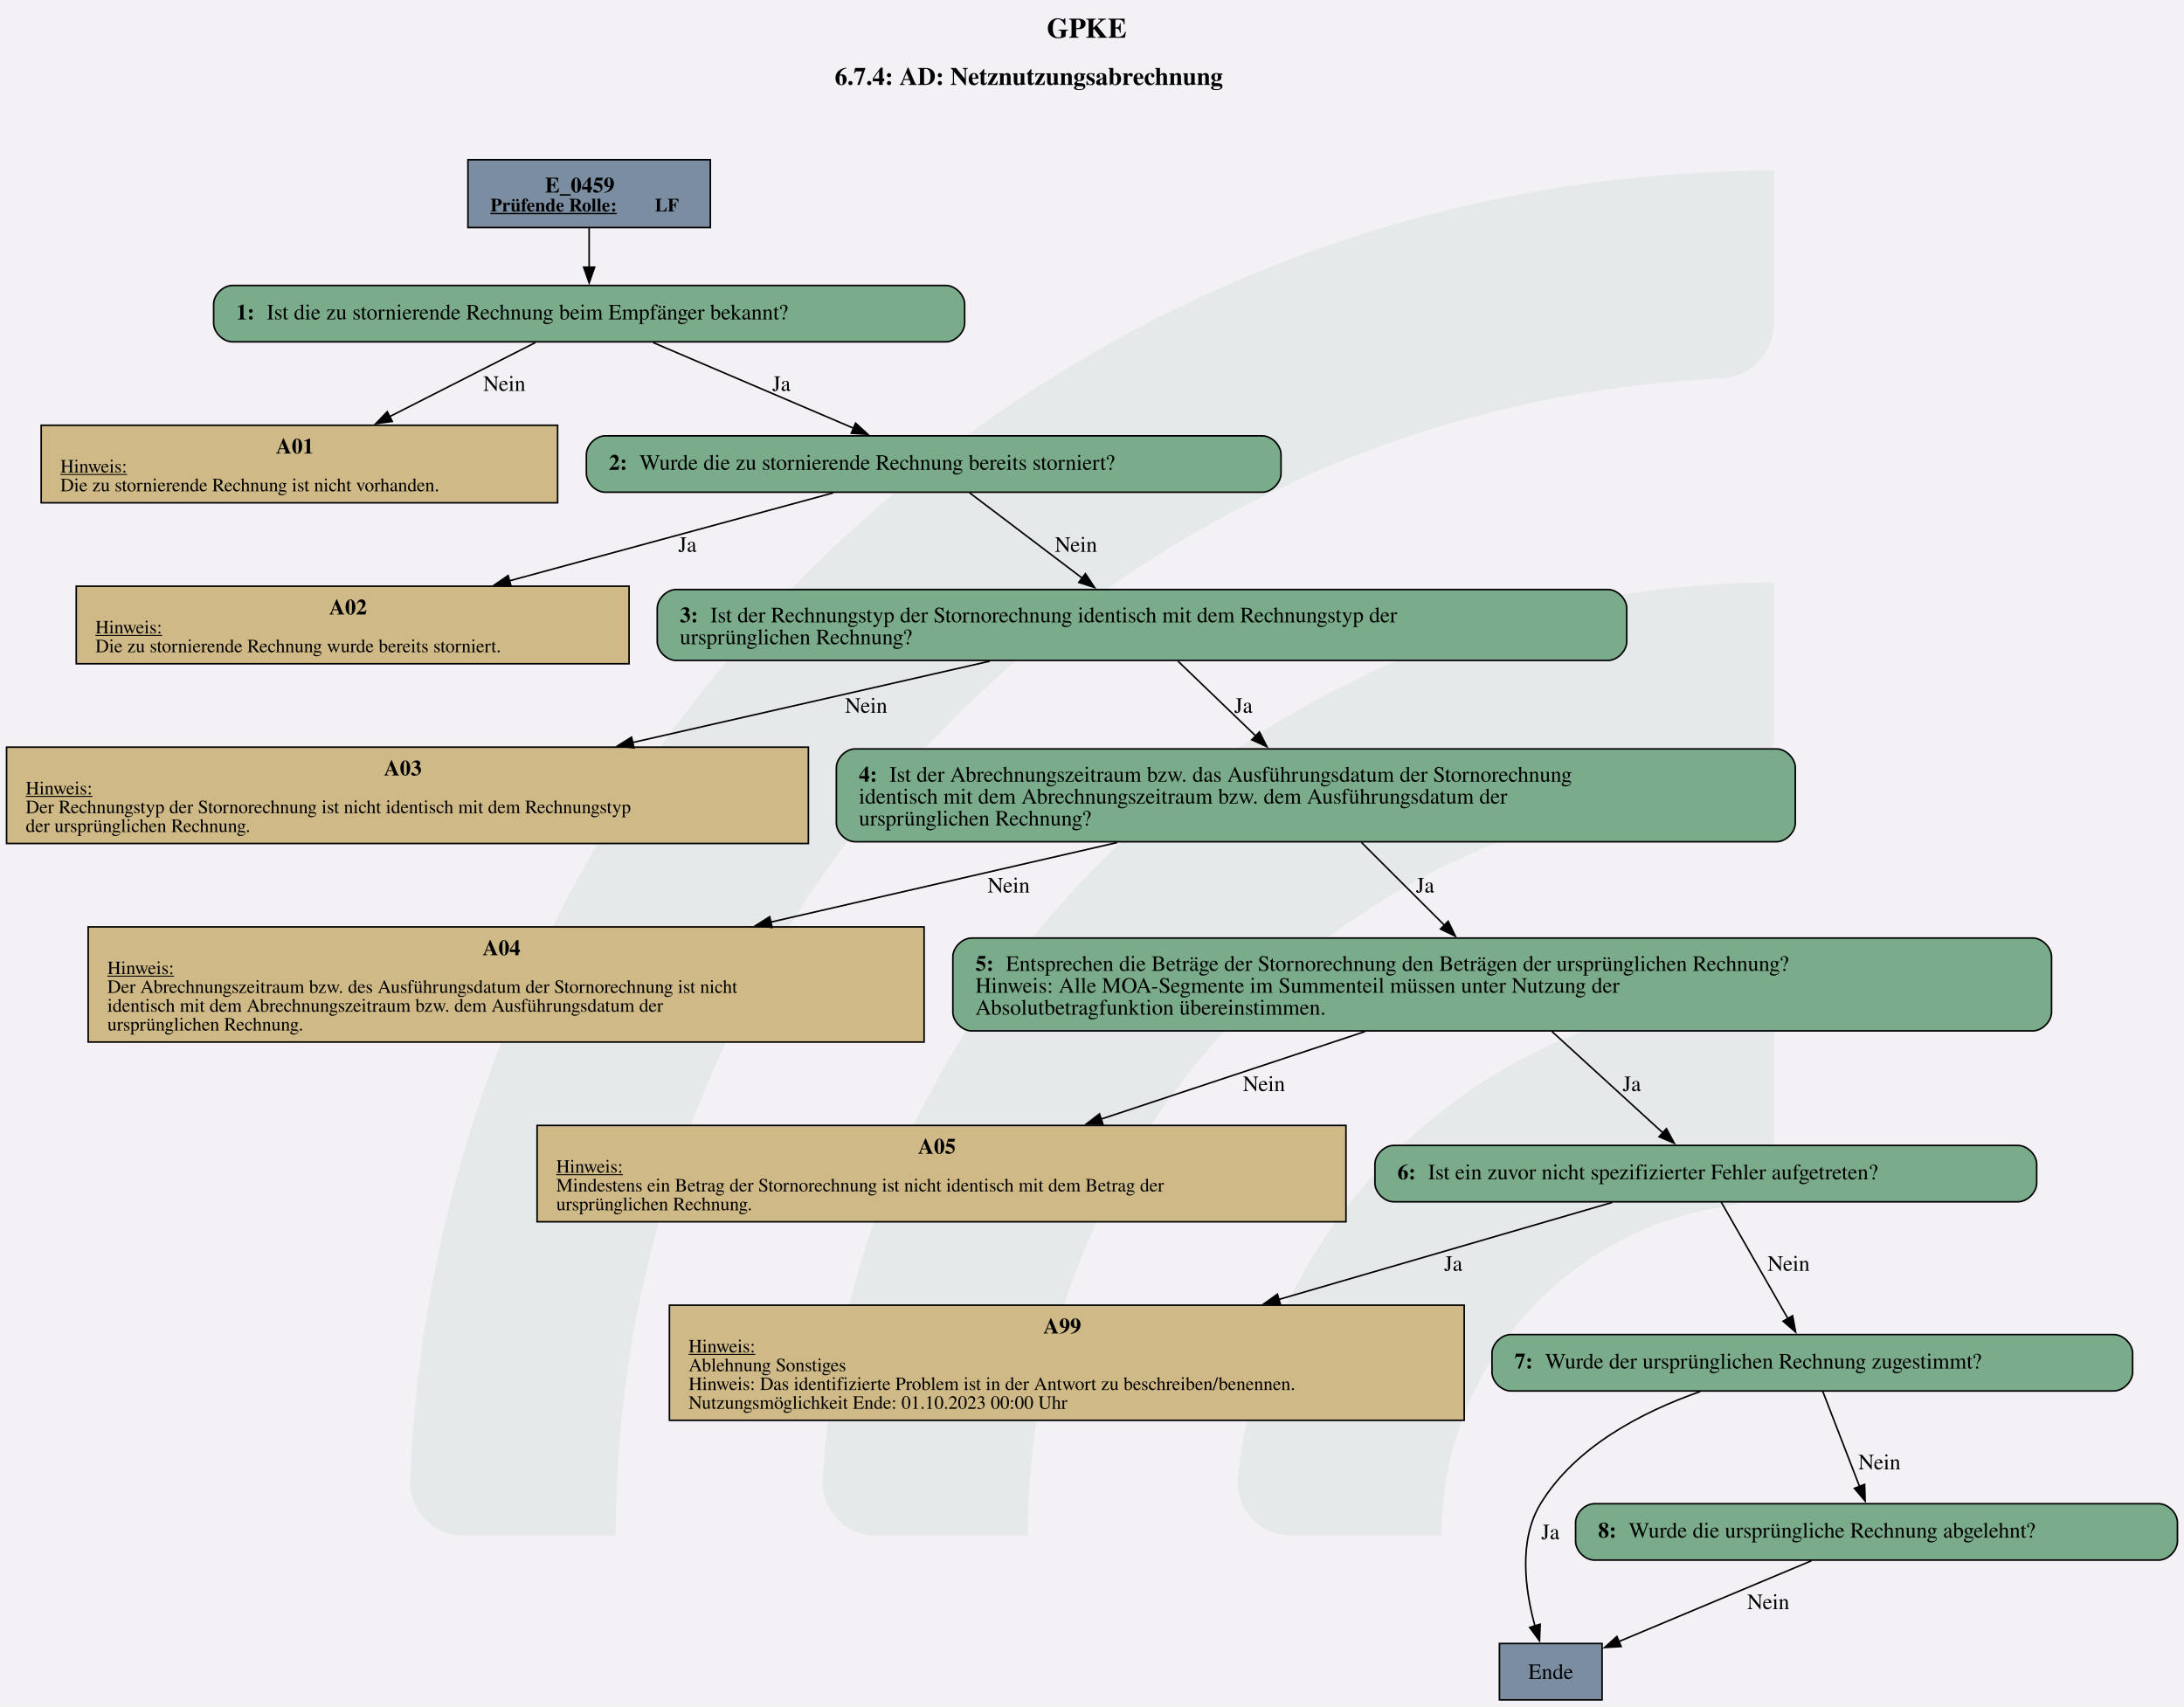
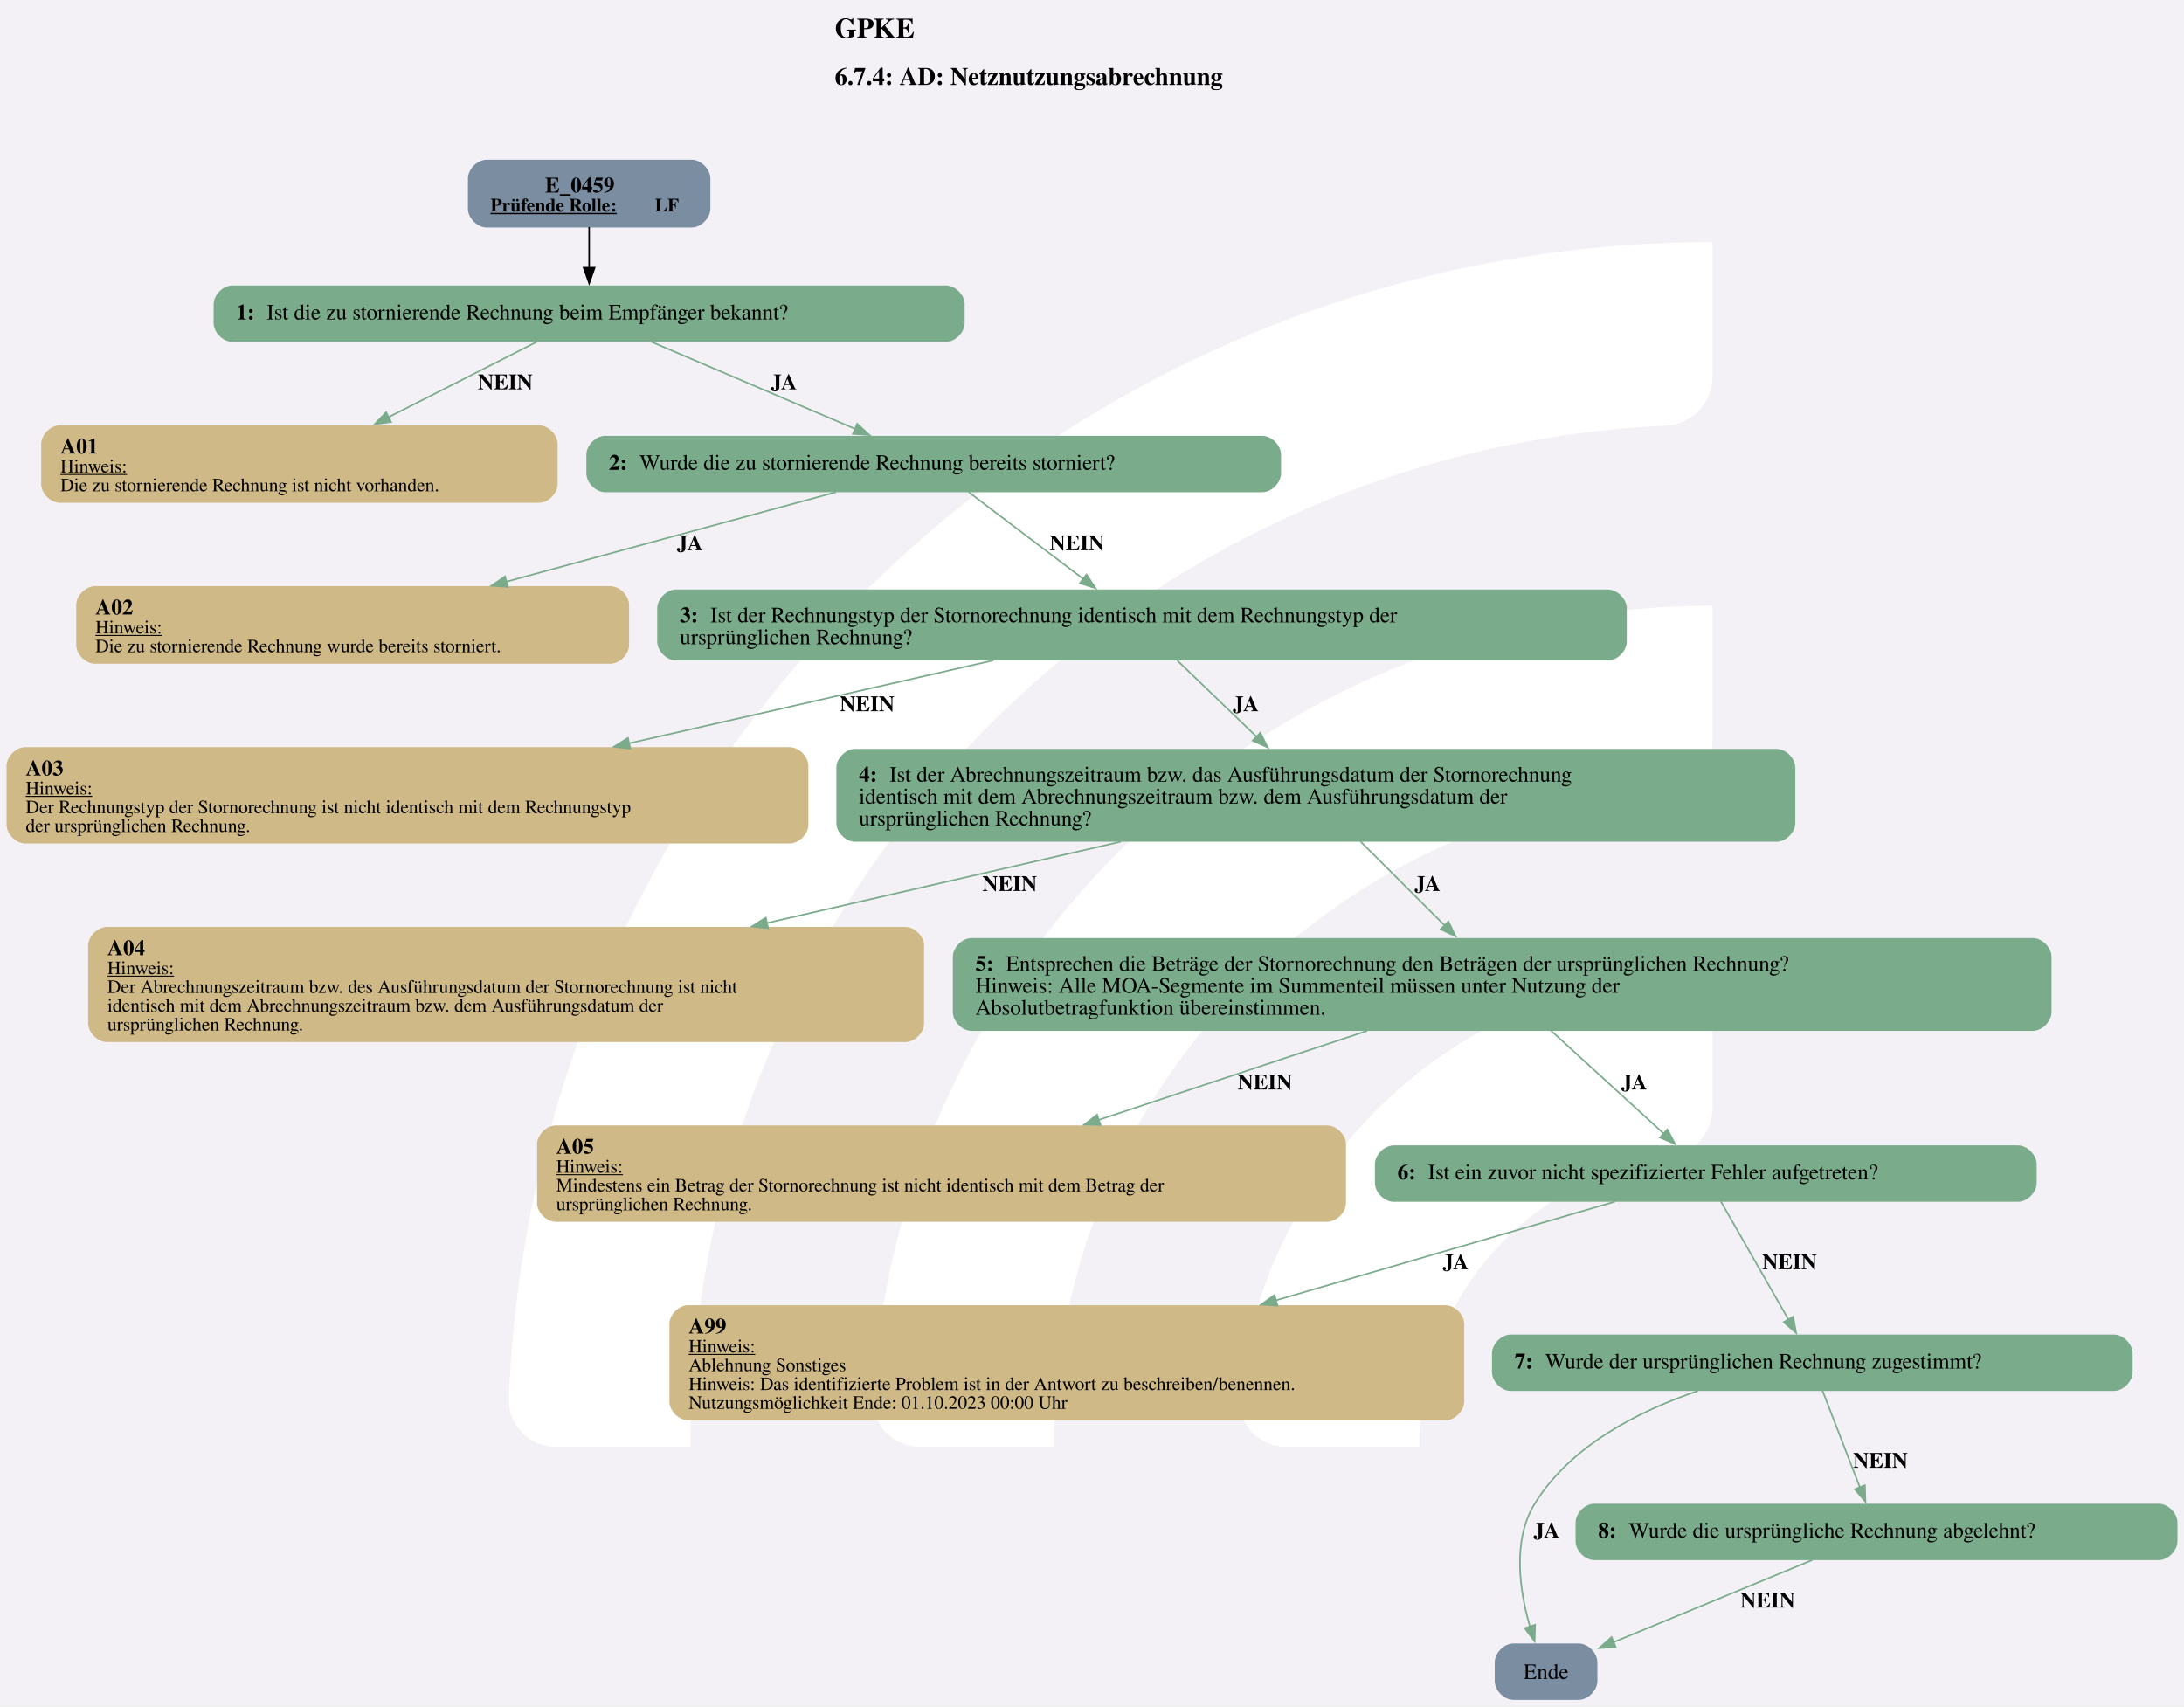
<svg xmlns="http://www.w3.org/2000/svg" version="1.1" width="1858.667px" viewBox="0 0 1858.667 1452.0" height="1452.0px">
  <g>
    <svg version="1.1" width="1858.667px" viewBox="0 0 1858.667 1452.0" height="1452.0px">
      <polygon fill="#f3f1f6" points="0,0 1858.667,0 1858.667,1452.0 0,1452.0" />
      <g>
-         <g transform="translate(348.9642, 145.2) scale(1 1) translate(0, 0) scale(6.566838 6.566838) ">
-           <defs id="defs2">
-             <clipPath clipPathUnits="userSpaceOnUse" id="clipPath23">
-               <path d="M 0,568.156 H 579.236 V 0 H 0 Z" id="path21" />
-             </clipPath>
+         <g transform="translate(337.2068, 145.2) scale(1 1) translate(0, 0) scale(2.044495 2.044495) ">
+           <defs>
+             <style>.cls-1{fill:#fff;}</style>
          </defs>
-           <g id="layer1" transform="translate(-16.54194,-55.30527)">
-             <g id="g19" clip-path="url(#clipPath23)" transform="matrix(0.3527778,0,0,-0.3527778,0.01017023,243.7368)" style="opacity:0.2">
-               <g id="g25" transform="translate(122.444,32.7195)">
-                 <path d="m 0,0 h -56.104 c -11,0 -19.898,9.123 -19.463,20.115 10.594,267.191 231.277,481.302 501.029,481.302 v -56.02 c 0,-10.98 -8.688,-19.892 -19.658,-20.393 C 180.29,414.697 0,228.005 0,0" style="fill:#6ead83;fill-opacity:0.5;fill-rule:nonzero;stroke:none" id="path27" />
-               </g>
-               <g id="g29" transform="translate(273.7828,32.7195)">
-                 <path d="m 0,0 h -55.926 c -11.228,0 -20.091,9.482 -19.435,20.69 10.744,183.439 163.389,329.388 349.485,329.388 v -56.263 c 0,-10.709 -8.273,-19.617 -18.957,-20.35 C 112.819,263.696 0,144.774 0,0" style="fill:#6ead83;fill-opacity:0.5;fill-rule:nonzero;stroke:none" id="path31" />
-               </g>
-               <g id="g33" transform="translate(425.7667,32.7195)">
-                 <path d="m 0,0 h -55.445 c -11.653,0 -20.604,10.17 -19.334,21.753 10.866,99.032 95.031,176.341 196.919,176.341 v -57.011 c 0,-10.046 -7.283,-18.755 -17.229,-20.165 C 45.688,112.522 0,61.497 0,0" style="fill:#6ead83;fill-opacity:0.5;fill-rule:nonzero;stroke:none" id="path35" />
-               </g>
-             </g>
-           </g>
+           <path class="cls-1" d="M122.44,531.2h-56.1c-11,0-19.9-9.12-19.46-20.11C57.47,243.89,278.15,29.78,547.91,29.78v56.02c0,10.98-8.69,19.89-19.66,20.39-225.51,10.31-405.8,197-405.8,425Z" />
+           <path class="cls-1" d="M273.78,531.2h-55.93c-11.23,0-20.09-9.48-19.43-20.69,10.74-183.44,163.39-329.39,349.48-329.39v56.26c0,10.71-8.27,19.62-18.96,20.35-142.35,9.77-255.17,128.69-255.17,273.46Z" />
+           <path class="cls-1" d="M425.77,531.2h-55.45c-11.65,0-20.6-10.17-19.33-21.75,10.87-99.03,95.03-176.34,196.92-176.34v57.01c0,10.05-7.28,18.75-17.23,20.16-59.22,8.4-104.91,59.42-104.91,120.92Z" />
        </g>
        <svg width="1394pt" height="1089pt" viewBox="0.00 0.00 1394.14 1089.40">
          <g id="graph0" class="graph" transform="scale(1 1) rotate(0) translate(4 1085.4)">
-             <text text-anchor="start" x="664.2" y="-1061.3" font-family="Times,serif" font-weight="bold" font-size="18.00">GPKE</text>
+             <text text-anchor="start" x="528.82" y="-1061.3" font-family="Times,serif" font-weight="bold" font-size="18.00">GPKE</text>
            <text text-anchor="start" x="528.82" y="-1031.2" font-family="Times,serif" font-weight="bold" font-size="16.00">6.7.4: AD: Netznutzungsabrechnung</text>
            <g id="node1" class="node">
-               <polygon fill="#7a8da1" stroke="black" points="449.39,-983.4 294.59,-983.4 294.59,-940.12 449.39,-940.12 449.39,-983.4" />
+               <path fill="#7a8da1" stroke="black" stroke-width="0" d="M437.39,-983.4C437.39,-983.4 306.59,-983.4 306.59,-983.4 300.59,-983.4 294.59,-977.4 294.59,-971.4 294.59,-971.4 294.59,-952.12 294.59,-952.12 294.59,-946.12 300.59,-940.12 306.59,-940.12 306.59,-940.12 437.39,-940.12 437.39,-940.12 443.39,-940.12 449.39,-946.12 449.39,-952.12 449.39,-952.12 449.39,-971.4 449.39,-971.4 449.39,-977.4 443.39,-983.4 437.39,-983.4" />
              <text text-anchor="start" x="343.87" y="-962.46" font-family="Times,serif" font-weight="bold" font-size="14.00">E_0459</text>
              <text text-anchor="start" x="308.99" y="-950.36" font-family="Times,serif" font-weight="bold" text-decoration="underline" font-size="12.00">Prüfende Rolle:</text>
              <text text-anchor="start" x="413.99" y="-950.36" font-family="Times,serif" font-weight="bold" font-size="12.00"> LF</text>
            </g>
            <g id="node2" class="node">
-               <path fill="#7aab8a" stroke="black" d="M599.76,-903.12C599.76,-903.12 144.22,-903.12 144.22,-903.12 138.22,-903.12 132.22,-897.12 132.22,-891.12 132.22,-891.12 132.22,-879.12 132.22,-879.12 132.22,-873.12 138.22,-867.12 144.22,-867.12 144.22,-867.12 599.76,-867.12 599.76,-867.12 605.76,-867.12 611.76,-873.12 611.76,-879.12 611.76,-879.12 611.76,-891.12 611.76,-891.12 611.76,-897.12 605.76,-903.12 599.76,-903.12" />
+               <path fill="#7aab8a" stroke="black" stroke-width="0" d="M599.76,-903.12C599.76,-903.12 144.22,-903.12 144.22,-903.12 138.22,-903.12 132.22,-897.12 132.22,-891.12 132.22,-891.12 132.22,-879.12 132.22,-879.12 132.22,-873.12 138.22,-867.12 144.22,-867.12 144.22,-867.12 599.76,-867.12 599.76,-867.12 605.76,-867.12 611.76,-873.12 611.76,-879.12 611.76,-879.12 611.76,-891.12 611.76,-891.12 611.76,-897.12 605.76,-903.12 599.76,-903.12" />
              <text text-anchor="start" x="146.62" y="-881.44" font-family="Times,serif" font-weight="bold" font-size="14.00">1: </text>
              <text text-anchor="start" x="166.12" y="-881.44" font-family="Times,serif" font-size="14.00">Ist die zu stornierende Rechnung beim Empfänger bekannt?</text>
            </g>
            <g id="edge1" class="edge">
-               <path fill="none" stroke="black" d="M371.99,-939.97C371.99,-932.11 371.99,-923.03 371.99,-914.59" />
-               <polygon fill="black" stroke="black" points="375.49,-914.79 371.99,-904.79 368.49,-914.79 375.49,-914.79" />
+               <path fill="none" stroke="black" d="M371.99,-940.36C371.99,-932.29 371.99,-922.88 371.99,-914.19" />
+               <polygon fill="black" stroke="black" points="375.49,-914.48 371.99,-904.48 368.49,-914.48 375.49,-914.48" />
            </g>
            <g id="node3" class="node">
-               <polygon fill="#cfb986" stroke="black" points="351.86,-813.87 22.12,-813.87 22.12,-764.35 351.86,-764.35 351.86,-813.87" />
-               <text text-anchor="start" x="171.99" y="-795.81" font-family="Times,serif" font-weight="bold" font-size="14.00">A01</text>
+               <path fill="#cfb986" stroke="black" stroke-width="0" d="M339.86,-813.87C339.86,-813.87 34.12,-813.87 34.12,-813.87 28.12,-813.87 22.12,-807.87 22.12,-801.87 22.12,-801.87 22.12,-776.35 22.12,-776.35 22.12,-770.35 28.12,-764.35 34.12,-764.35 34.12,-764.35 339.86,-764.35 339.86,-764.35 345.86,-764.35 351.86,-770.35 351.86,-776.35 351.86,-776.35 351.86,-801.87 351.86,-801.87 351.86,-807.87 345.86,-813.87 339.86,-813.87" />
+               <text text-anchor="start" x="34.37" y="-795.81" font-family="Times,serif" font-weight="bold" font-size="14.00">A01</text>
              <text text-anchor="start" x="34.37" y="-783.71" font-family="Times,serif" text-decoration="underline" font-size="12.00">Hinweis:</text>
              <text text-anchor="start" x="34.37" y="-771.71" font-family="Times,serif" font-size="12.00">Die zu stornierende Rechnung ist nicht vorhanden.</text>
            </g>
            <g id="edge2" class="edge">
-               <path fill="none" stroke="black" d="M337.63,-866.66C311.53,-853.4 275.04,-834.86 244.52,-819.34" />
-               <polygon fill="black" stroke="black" points="246.27,-816.31 235.77,-814.9 243.1,-822.55 246.27,-816.31" />
-               <text text-anchor="middle" x="317.87" y="-835.82" font-family="Times,serif" font-size="14.00">Nein</text>
+               <path fill="none" stroke="#7aab8a" d="M338.92,-867.31C312.47,-853.87 274.78,-834.72 243.56,-818.86" />
+               <polygon fill="#7aab8a" stroke="#7aab8a" points="245.53,-815.93 235.03,-814.52 242.36,-822.17 245.53,-815.93" />
+               <text text-anchor="start" x="300.99" y="-836.82" font-family="Times,serif" font-weight="bold" font-size="14.00">NEIN</text>
            </g>
            <g id="node4" class="node">
-               <path fill="#7aab8a" stroke="black" d="M801.76,-807.11C801.76,-807.11 382.22,-807.11 382.22,-807.11 376.22,-807.11 370.22,-801.11 370.22,-795.11 370.22,-795.11 370.22,-783.11 370.22,-783.11 370.22,-777.11 376.22,-771.11 382.22,-771.11 382.22,-771.11 801.76,-771.11 801.76,-771.11 807.76,-771.11 813.76,-777.11 813.76,-783.11 813.76,-783.11 813.76,-795.11 813.76,-795.11 813.76,-801.11 807.76,-807.11 801.76,-807.11" />
+               <path fill="#7aab8a" stroke="black" stroke-width="0" d="M801.76,-807.11C801.76,-807.11 382.22,-807.11 382.22,-807.11 376.22,-807.11 370.22,-801.11 370.22,-795.11 370.22,-795.11 370.22,-783.11 370.22,-783.11 370.22,-777.11 376.22,-771.11 382.22,-771.11 382.22,-771.11 801.76,-771.11 801.76,-771.11 807.76,-771.11 813.76,-777.11 813.76,-783.11 813.76,-783.11 813.76,-795.11 813.76,-795.11 813.76,-801.11 807.76,-807.11 801.76,-807.11" />
              <text text-anchor="start" x="384.62" y="-785.43" font-family="Times,serif" font-weight="bold" font-size="14.00">2: </text>
              <text text-anchor="start" x="404.12" y="-785.43" font-family="Times,serif" font-size="14.00">Wurde die zu stornierende Rechnung bereits storniert?</text>
            </g>
            <g id="edge3" class="edge">
-               <path fill="none" stroke="black" d="M412.85,-866.66C449.13,-851.16 502.27,-828.45 541.25,-811.79" />
-               <polygon fill="black" stroke="black" points="542.13,-815.22 549.95,-808.07 539.38,-808.78 542.13,-815.22" />
-               <text text-anchor="middle" x="494.74" y="-835.82" font-family="Times,serif" font-size="14.00">Ja</text>
+               <path fill="none" stroke="#7aab8a" d="M411.58,-867.2C448.06,-851.61 502.39,-828.4 541.89,-811.52" />
+               <polygon fill="#7aab8a" stroke="#7aab8a" points="543.14,-814.79 550.96,-807.64 540.39,-808.35 543.14,-814.79" />
+               <text text-anchor="start" x="487.99" y="-836.82" font-family="Times,serif" font-weight="bold" font-size="14.00">JA</text>
            </g>
            <g id="node5" class="node">
-               <polygon fill="#cfb986" stroke="black" points="397.48,-711.1 44.5,-711.1 44.5,-661.58 397.48,-661.58 397.48,-711.1" />
-               <text text-anchor="start" x="205.99" y="-693.04" font-family="Times,serif" font-weight="bold" font-size="14.00">A02</text>
+               <path fill="#cfb986" stroke="black" stroke-width="0" d="M385.48,-711.1C385.48,-711.1 56.5,-711.1 56.5,-711.1 50.5,-711.1 44.5,-705.1 44.5,-699.1 44.5,-699.1 44.5,-673.58 44.5,-673.58 44.5,-667.58 50.5,-661.58 56.5,-661.58 56.5,-661.58 385.48,-661.58 385.48,-661.58 391.48,-661.58 397.48,-667.58 397.48,-673.58 397.48,-673.58 397.48,-699.1 397.48,-699.1 397.48,-705.1 391.48,-711.1 385.48,-711.1" />
+               <text text-anchor="start" x="56.74" y="-693.04" font-family="Times,serif" font-weight="bold" font-size="14.00">A02</text>
              <text text-anchor="start" x="56.74" y="-680.94" font-family="Times,serif" text-decoration="underline" font-size="12.00">Hinweis:</text>
              <text text-anchor="start" x="56.74" y="-668.94" font-family="Times,serif" font-size="12.00">Die zu stornierende Rechnung wurde bereits storniert.</text>
            </g>
            <g id="edge4" class="edge">
-               <path fill="none" stroke="black" d="M527.79,-770.67C470.82,-755.2 386.66,-732.34 320.89,-714.48" />
-               <polygon fill="black" stroke="black" points="322.12,-711.18 311.55,-711.94 320.28,-717.94 322.12,-711.18" />
-               <text text-anchor="middle" x="434.74" y="-733.05" font-family="Times,serif" font-size="14.00">Ja</text>
+               <path fill="none" stroke="#7aab8a" d="M529.47,-771.13C471.96,-755.51 385.75,-732.09 319.07,-713.98" />
+               <polygon fill="#7aab8a" stroke="#7aab8a" points="320.15,-710.65 309.58,-711.4 318.31,-717.4 320.15,-710.65" />
+               <text text-anchor="start" x="427.99" y="-734.05" font-family="Times,serif" font-weight="bold" font-size="14.00">JA</text>
            </g>
            <g id="node6" class="node">
-               <path fill="#7aab8a" stroke="black" d="M1022.51,-708.98C1022.51,-708.98 427.47,-708.98 427.47,-708.98 421.47,-708.98 415.47,-702.98 415.47,-696.98 415.47,-696.98 415.47,-675.7 415.47,-675.7 415.47,-669.7 421.47,-663.7 427.47,-663.7 427.47,-663.7 1022.51,-663.7 1022.51,-663.7 1028.51,-663.7 1034.51,-669.7 1034.51,-675.7 1034.51,-675.7 1034.51,-696.98 1034.51,-696.98 1034.51,-702.98 1028.51,-708.98 1022.51,-708.98" />
+               <path fill="#7aab8a" stroke="black" stroke-width="0" d="M1022.51,-708.98C1022.51,-708.98 427.47,-708.98 427.47,-708.98 421.47,-708.98 415.47,-702.98 415.47,-696.98 415.47,-696.98 415.47,-675.7 415.47,-675.7 415.47,-669.7 421.47,-663.7 427.47,-663.7 427.47,-663.7 1022.51,-663.7 1022.51,-663.7 1028.51,-663.7 1034.51,-669.7 1034.51,-675.7 1034.51,-675.7 1034.51,-696.98 1034.51,-696.98 1034.51,-702.98 1028.51,-708.98 1022.51,-708.98" />
              <text text-anchor="start" x="429.87" y="-688.04" font-family="Times,serif" font-weight="bold" font-size="14.00">3: </text>
              <text text-anchor="start" x="449.37" y="-688.04" font-family="Times,serif" font-size="14.00">Ist der Rechnungstyp der Stornorechnung identisch mit dem Rechnungstyp der</text>
              <text text-anchor="start" x="429.87" y="-674.04" font-family="Times,serif" font-size="14.00">ursprünglichen Rechnung?</text>
            </g>
            <g id="edge5" class="edge">
-               <path fill="none" stroke="black" d="M614.85,-770.79C634.65,-755.78 663.7,-733.78 686.99,-716.13" />
-               <polygon fill="black" stroke="black" points="688.86,-719.1 694.72,-710.28 684.63,-713.53 688.86,-719.1" />
-               <text text-anchor="middle" x="682.87" y="-733.05" font-family="Times,serif" font-size="14.00">Nein</text>
+               <path fill="none" stroke="#7aab8a" d="M614.25,-771.24C634.23,-756.11 663.95,-733.59 687.58,-715.69" />
+               <polygon fill="#7aab8a" stroke="#7aab8a" points="689.56,-718.57 695.42,-709.75 685.33,-712.99 689.56,-718.57" />
+               <text text-anchor="start" x="665.99" y="-734.05" font-family="Times,serif" font-weight="bold" font-size="14.00">NEIN</text>
            </g>
            <g id="node7" class="node">
-               <polygon fill="#cfb986" stroke="black" points="511.98,-608.33 0,-608.33 0,-546.81 511.98,-546.81 511.98,-608.33" />
-               <text text-anchor="start" x="240.99" y="-590.27" font-family="Times,serif" font-weight="bold" font-size="14.00">A03</text>
+               <path fill="#cfb986" stroke="black" stroke-width="0" d="M499.98,-608.33C499.98,-608.33 12,-608.33 12,-608.33 6,-608.33 0,-602.33 0,-596.33 0,-596.33 0,-558.81 0,-558.81 0,-552.81 6,-546.81 12,-546.81 12,-546.81 499.98,-546.81 499.98,-546.81 505.98,-546.81 511.98,-552.81 511.98,-558.81 511.98,-558.81 511.98,-596.33 511.98,-596.33 511.98,-602.33 505.98,-608.33 499.98,-608.33" />
+               <text text-anchor="start" x="12.24" y="-590.27" font-family="Times,serif" font-weight="bold" font-size="14.00">A03</text>
              <text text-anchor="start" x="12.24" y="-578.17" font-family="Times,serif" text-decoration="underline" font-size="12.00">Hinweis:</text>
              <text text-anchor="start" x="12.24" y="-566.17" font-family="Times,serif" font-size="12.00">Der Rechnungstyp der Stornorechnung ist nicht identisch mit dem Rechnungstyp</text>
              <text text-anchor="start" x="12.24" y="-554.17" font-family="Times,serif" font-size="12.00">der ursprünglichen Rechnung.</text>
            </g>
            <g id="edge6" class="edge">
-               <path fill="none" stroke="black" d="M627.81,-663.22C561.83,-648.2 473.46,-628.08 399.43,-611.22" />
-               <polygon fill="black" stroke="black" points="400.62,-607.91 390.09,-609.1 399.06,-614.73 400.62,-607.91" />
-               <text text-anchor="middle" x="548.87" y="-630.28" font-family="Times,serif" font-size="14.00">Nein</text>
+               <path fill="none" stroke="#7aab8a" d="M630.08,-663.73C563.24,-648.52 472.61,-627.88 397.3,-610.74" />
+               <polygon fill="#7aab8a" stroke="#7aab8a" points="398.3,-607.38 387.78,-608.57 396.75,-614.2 398.3,-607.38" />
+               <text text-anchor="start" x="531.99" y="-631.28" font-family="Times,serif" font-weight="bold" font-size="14.00">NEIN</text>
            </g>
            <g id="node8" class="node">
-               <path fill="#7aab8a" stroke="black" d="M1130.14,-607.21C1130.14,-607.21 541.84,-607.21 541.84,-607.21 535.84,-607.21 529.84,-601.21 529.84,-595.21 529.84,-595.21 529.84,-559.93 529.84,-559.93 529.84,-553.93 535.84,-547.93 541.84,-547.93 541.84,-547.93 1130.14,-547.93 1130.14,-547.93 1136.14,-547.93 1142.14,-553.93 1142.14,-559.93 1142.14,-559.93 1142.14,-595.21 1142.14,-595.21 1142.14,-601.21 1136.14,-607.21 1130.14,-607.21" />
+               <path fill="#7aab8a" stroke="black" stroke-width="0" d="M1130.14,-607.21C1130.14,-607.21 541.84,-607.21 541.84,-607.21 535.84,-607.21 529.84,-601.21 529.84,-595.21 529.84,-595.21 529.84,-559.93 529.84,-559.93 529.84,-553.93 535.84,-547.93 541.84,-547.93 541.84,-547.93 1130.14,-547.93 1130.14,-547.93 1136.14,-547.93 1142.14,-553.93 1142.14,-559.93 1142.14,-559.93 1142.14,-595.21 1142.14,-595.21 1142.14,-601.21 1136.14,-607.21 1130.14,-607.21" />
              <text text-anchor="start" x="544.24" y="-586.27" font-family="Times,serif" font-weight="bold" font-size="14.00">4: </text>
              <text text-anchor="start" x="563.74" y="-586.27" font-family="Times,serif" font-size="14.00">Ist der Abrechnungszeitraum bzw. das Ausführungsdatum der Stornorechnung</text>
              <text text-anchor="start" x="544.24" y="-572.27" font-family="Times,serif" font-size="14.00">identisch mit dem Abrechnungszeitraum bzw. dem Ausführungsdatum der</text>
              <text text-anchor="start" x="544.24" y="-558.27" font-family="Times,serif" font-size="14.00">ursprünglichen Rechnung?</text>
            </g>
            <g id="edge7" class="edge">
-               <path fill="none" stroke="black" d="M747.99,-663.22C762.4,-649.36 781.31,-631.16 797.92,-615.19" />
-               <polygon fill="black" stroke="black" points="799.98,-618.06 804.76,-608.61 795.13,-613.02 799.98,-618.06" />
-               <text text-anchor="middle" x="789.74" y="-630.28" font-family="Times,serif" font-size="14.00">Ja</text>
+               <path fill="none" stroke="#7aab8a" d="M747.45,-663.73C762.04,-649.7 781.42,-631.06 798.33,-614.8" />
+               <polygon fill="#7aab8a" stroke="#7aab8a" points="800.53,-617.54 805.31,-608.08 795.67,-612.49 800.53,-617.54" />
+               <text text-anchor="start" x="782.99" y="-631.28" font-family="Times,serif" font-weight="bold" font-size="14.00">JA</text>
            </g>
            <g id="node9" class="node">
-               <polygon fill="#cfb986" stroke="black" points="585.86,-493.56 52.12,-493.56 52.12,-420.04 585.86,-420.04 585.86,-493.56" />
-               <text text-anchor="start" x="303.99" y="-475.5" font-family="Times,serif" font-weight="bold" font-size="14.00">A04</text>
+               <path fill="#cfb986" stroke="black" stroke-width="0" d="M573.86,-493.56C573.86,-493.56 64.12,-493.56 64.12,-493.56 58.12,-493.56 52.12,-487.56 52.12,-481.56 52.12,-481.56 52.12,-432.04 52.12,-432.04 52.12,-426.04 58.12,-420.04 64.12,-420.04 64.12,-420.04 573.86,-420.04 573.86,-420.04 579.86,-420.04 585.86,-426.04 585.86,-432.04 585.86,-432.04 585.86,-481.56 585.86,-481.56 585.86,-487.56 579.86,-493.56 573.86,-493.56" />
+               <text text-anchor="start" x="64.37" y="-475.5" font-family="Times,serif" font-weight="bold" font-size="14.00">A04</text>
              <text text-anchor="start" x="64.37" y="-463.4" font-family="Times,serif" text-decoration="underline" font-size="12.00">Hinweis:</text>
              <text text-anchor="start" x="64.37" y="-451.4" font-family="Times,serif" font-size="12.00">Der Abrechnungszeitraum bzw. des Ausführungsdatum der Stornorechnung ist nicht</text>
              <text text-anchor="start" x="64.37" y="-439.4" font-family="Times,serif" font-size="12.00">identisch mit dem Abrechnungszeitraum bzw. dem Ausführungsdatum der</text>
              <text text-anchor="start" x="64.37" y="-427.4" font-family="Times,serif" font-size="12.00">ursprünglichen Rechnung.</text>
            </g>
            <g id="edge8" class="edge">
-               <path fill="none" stroke="black" d="M709.19,-547.44C642.5,-532.12 559.87,-513.14 487.83,-496.59" />
-               <polygon fill="black" stroke="black" points="488.83,-493.23 478.3,-494.4 487.26,-500.05 488.83,-493.23" />
-               <text text-anchor="middle" x="639.87" y="-515.51" font-family="Times,serif" font-size="14.00">Nein</text>
+               <path fill="none" stroke="#7aab8a" d="M711.5,-547.97C643.72,-532.4 558.94,-512.92 485.54,-496.06" />
+               <polygon fill="#7aab8a" stroke="#7aab8a" points="486.34,-492.65 475.81,-493.83 484.77,-499.48 486.34,-492.65" />
+               <text text-anchor="start" x="622.99" y="-516.51" font-family="Times,serif" font-weight="bold" font-size="14.00">NEIN</text>
            </g>
            <g id="node10" class="node">
-               <path fill="#7aab8a" stroke="black" d="M1293.76,-486.44C1293.76,-486.44 616.22,-486.44 616.22,-486.44 610.22,-486.44 604.22,-480.44 604.22,-474.44 604.22,-474.44 604.22,-439.16 604.22,-439.16 604.22,-433.16 610.22,-427.16 616.22,-427.16 616.22,-427.16 1293.76,-427.16 1293.76,-427.16 1299.76,-427.16 1305.76,-433.16 1305.76,-439.16 1305.76,-439.16 1305.76,-474.44 1305.76,-474.44 1305.76,-480.44 1299.76,-486.44 1293.76,-486.44" />
+               <path fill="#7aab8a" stroke="black" stroke-width="0" d="M1293.76,-486.44C1293.76,-486.44 616.22,-486.44 616.22,-486.44 610.22,-486.44 604.22,-480.44 604.22,-474.44 604.22,-474.44 604.22,-439.16 604.22,-439.16 604.22,-433.16 610.22,-427.16 616.22,-427.16 616.22,-427.16 1293.76,-427.16 1293.76,-427.16 1299.76,-427.16 1305.76,-433.16 1305.76,-439.16 1305.76,-439.16 1305.76,-474.44 1305.76,-474.44 1305.76,-480.44 1299.76,-486.44 1293.76,-486.44" />
              <text text-anchor="start" x="618.62" y="-465.5" font-family="Times,serif" font-weight="bold" font-size="14.00">5: </text>
              <text text-anchor="start" x="638.12" y="-465.5" font-family="Times,serif" font-size="14.00">Entsprechen die Beträge der Stornorechnung den Beträgen der ursprünglichen Rechnung?</text>
              <text text-anchor="start" x="618.62" y="-451.5" font-family="Times,serif" font-size="14.00">Hinweis: Alle MOA-Segmente im Summenteil müssen unter Nutzung der</text>
              <text text-anchor="start" x="618.62" y="-437.5" font-family="Times,serif" font-size="14.00">Absolutbetragfunktion übereinstimmen.</text>
            </g>
            <g id="edge9" class="edge">
-               <path fill="none" stroke="black" d="M865.1,-547.52C881.07,-531.58 901.02,-511.66 918.07,-494.65" />
-               <polygon fill="black" stroke="black" points="920.5,-497.17 925.11,-487.62 915.56,-492.21 920.5,-497.17" />
-               <text text-anchor="middle" x="905.74" y="-515.51" font-family="Times,serif" font-size="14.00">Ja</text>
+               <path fill="none" stroke="#7aab8a" d="M864.49,-548.12C880.71,-531.93 901.19,-511.49 918.57,-494.15" />
+               <polygon fill="#7aab8a" stroke="#7aab8a" points="920.63,-497.04 925.24,-487.5 915.68,-492.08 920.63,-497.04" />
+               <text text-anchor="start" x="898.99" y="-516.51" font-family="Times,serif" font-weight="bold" font-size="14.00">JA</text>
            </g>
            <g id="node11" class="node">
-               <polygon fill="#cfb986" stroke="black" points="855.23,-366.79 338.75,-366.79 338.75,-305.27 855.23,-305.27 855.23,-366.79" />
-               <text text-anchor="start" x="581.99" y="-348.73" font-family="Times,serif" font-weight="bold" font-size="14.00">A05</text>
+               <path fill="#cfb986" stroke="black" stroke-width="0" d="M843.23,-366.79C843.23,-366.79 350.75,-366.79 350.75,-366.79 344.75,-366.79 338.75,-360.79 338.75,-354.79 338.75,-354.79 338.75,-317.27 338.75,-317.27 338.75,-311.27 344.75,-305.27 350.75,-305.27 350.75,-305.27 843.23,-305.27 843.23,-305.27 849.23,-305.27 855.23,-311.27 855.23,-317.27 855.23,-317.27 855.23,-354.79 855.23,-354.79 855.23,-360.79 849.23,-366.79 843.23,-366.79" />
+               <text text-anchor="start" x="350.99" y="-348.73" font-family="Times,serif" font-weight="bold" font-size="14.00">A05</text>
              <text text-anchor="start" x="350.99" y="-336.63" font-family="Times,serif" text-decoration="underline" font-size="12.00">Hinweis:</text>
              <text text-anchor="start" x="350.99" y="-324.63" font-family="Times,serif" font-size="12.00">Mindestens ein Betrag der Stornorechnung ist nicht identisch mit dem Betrag der</text>
              <text text-anchor="start" x="350.99" y="-312.63" font-family="Times,serif" font-size="12.00">ursprünglichen Rechnung.</text>
            </g>
            <g id="edge10" class="edge">
-               <path fill="none" stroke="black" d="M867.41,-426.75C816.48,-409.85 752.05,-388.47 698.85,-370.82" />
-               <polygon fill="black" stroke="black" points="700.06,-367.54 689.46,-367.71 697.85,-374.18 700.06,-367.54" />
-               <text text-anchor="middle" x="802.87" y="-388.74" font-family="Times,serif" font-size="14.00">Nein</text>
+               <path fill="none" stroke="#7aab8a" d="M868.78,-427.2C817.09,-410.05 751.13,-388.17 697.13,-370.25" />
+               <polygon fill="#7aab8a" stroke="#7aab8a" points="698.53,-367.03 687.94,-367.2 696.33,-373.67 698.53,-367.03" />
+               <text text-anchor="start" x="785.99" y="-389.74" font-family="Times,serif" font-weight="bold" font-size="14.00">NEIN</text>
            </g>
            <g id="node12" class="node">
-               <path fill="#7aab8a" stroke="black" d="M1284.27,-354.03C1284.27,-354.03 885.72,-354.03 885.72,-354.03 879.72,-354.03 873.72,-348.03 873.72,-342.03 873.72,-342.03 873.72,-330.03 873.72,-330.03 873.72,-324.03 879.72,-318.03 885.72,-318.03 885.72,-318.03 1284.27,-318.03 1284.27,-318.03 1290.27,-318.03 1296.27,-324.03 1296.27,-330.03 1296.27,-330.03 1296.27,-342.03 1296.27,-342.03 1296.27,-348.03 1290.27,-354.03 1284.27,-354.03" />
+               <path fill="#7aab8a" stroke="black" stroke-width="0" d="M1284.27,-354.03C1284.27,-354.03 885.72,-354.03 885.72,-354.03 879.72,-354.03 873.72,-348.03 873.72,-342.03 873.72,-342.03 873.72,-330.03 873.72,-330.03 873.72,-324.03 879.72,-318.03 885.72,-318.03 885.72,-318.03 1284.27,-318.03 1284.27,-318.03 1290.27,-318.03 1296.27,-324.03 1296.27,-330.03 1296.27,-330.03 1296.27,-342.03 1296.27,-342.03 1296.27,-348.03 1290.27,-354.03 1284.27,-354.03" />
              <text text-anchor="start" x="888.12" y="-332.35" font-family="Times,serif" font-weight="bold" font-size="14.00">6: </text>
              <text text-anchor="start" x="907.62" y="-332.35" font-family="Times,serif" font-size="14.00">Ist ein zuvor nicht spezifizierter Fehler aufgetreten?</text>
            </g>
            <g id="edge11" class="edge">
-               <path fill="none" stroke="black" d="M986.79,-426.75C1008.5,-406.92 1036.95,-380.92 1057.64,-362.02" />
-               <polygon fill="black" stroke="black" points="1059.85,-364.74 1064.87,-355.41 1055.13,-359.57 1059.85,-364.74" />
-               <text text-anchor="middle" x="1037.74" y="-388.74" font-family="Times,serif" font-size="14.00">Ja</text>
+               <path fill="none" stroke="#7aab8a" d="M986.13,-427.35C1008.08,-407.3 1037.18,-380.71 1058.12,-361.58" />
+               <polygon fill="#7aab8a" stroke="#7aab8a" points="1060.41,-364.23 1065.43,-354.9 1055.69,-359.06 1060.41,-364.23" />
+               <text text-anchor="start" x="1030.99" y="-389.74" font-family="Times,serif" font-weight="bold" font-size="14.00">JA</text>
            </g>
            <g id="node13" class="node">
-               <polygon fill="#cfb986" stroke="black" points="930.73,-252.02 423.25,-252.02 423.25,-178.5 930.73,-178.5 930.73,-252.02" />
-               <text text-anchor="start" x="661.99" y="-233.96" font-family="Times,serif" font-weight="bold" font-size="14.00">A99</text>
+               <path fill="#cfb986" stroke="black" stroke-width="0" d="M918.73,-252.02C918.73,-252.02 435.25,-252.02 435.25,-252.02 429.25,-252.02 423.25,-246.02 423.25,-240.02 423.25,-240.02 423.25,-190.5 423.25,-190.5 423.25,-184.5 429.25,-178.5 435.25,-178.5 435.25,-178.5 918.73,-178.5 918.73,-178.5 924.73,-178.5 930.73,-184.5 930.73,-190.5 930.73,-190.5 930.73,-240.02 930.73,-240.02 930.73,-246.02 924.73,-252.02 918.73,-252.02" />
+               <text text-anchor="start" x="435.49" y="-233.96" font-family="Times,serif" font-weight="bold" font-size="14.00">A99</text>
              <text text-anchor="start" x="435.49" y="-221.86" font-family="Times,serif" text-decoration="underline" font-size="12.00">Hinweis:</text>
              <text text-anchor="start" x="435.49" y="-209.86" font-family="Times,serif" font-size="12.00">Ablehnung Sonstiges</text>
              <text text-anchor="start" x="435.49" y="-197.86" font-family="Times,serif" font-size="12.00">Hinweis: Das identifizierte Problem ist in der Antwort zu beschreiben/benennen.</text>
              <text text-anchor="start" x="435.49" y="-185.86" font-family="Times,serif" font-size="12.00">Nutzungsmöglichkeit Ende: 01.10.2023 00:00 Uhr</text>
            </g>
            <g id="edge12" class="edge">
-               <path fill="none" stroke="black" d="M1025.23,-317.63C969.54,-301.42 884.5,-276.67 812.39,-255.68" />
-               <polygon fill="black" stroke="black" points="813.43,-252.33 802.85,-252.9 811.47,-259.05 813.43,-252.33" />
-               <text text-anchor="middle" x="923.74" y="-273.97" font-family="Times,serif" font-size="14.00">Ja</text>
+               <path fill="none" stroke="#7aab8a" d="M1026.97,-318.14C970.77,-301.78 883.54,-276.39 810.22,-255.04" />
+               <polygon fill="#7aab8a" stroke="#7aab8a" points="811.54,-251.78 800.96,-252.35 809.59,-258.5 811.54,-251.78" />
+               <text text-anchor="start" x="916.99" y="-274.97" font-family="Times,serif" font-weight="bold" font-size="14.00">JA</text>
            </g>
            <g id="node14" class="node">
-               <path fill="#7aab8a" stroke="black" d="M1345.52,-233.26C1345.52,-233.26 960.47,-233.26 960.47,-233.26 954.47,-233.26 948.47,-227.26 948.47,-221.26 948.47,-221.26 948.47,-209.26 948.47,-209.26 948.47,-203.26 954.47,-197.26 960.47,-197.26 960.47,-197.26 1345.52,-197.26 1345.52,-197.26 1351.52,-197.26 1357.52,-203.26 1357.52,-209.26 1357.52,-209.26 1357.52,-221.26 1357.52,-221.26 1357.52,-227.26 1351.52,-233.26 1345.52,-233.26" />
+               <path fill="#7aab8a" stroke="black" stroke-width="0" d="M1345.52,-233.26C1345.52,-233.26 960.47,-233.26 960.47,-233.26 954.47,-233.26 948.47,-227.26 948.47,-221.26 948.47,-221.26 948.47,-209.26 948.47,-209.26 948.47,-203.26 954.47,-197.26 960.47,-197.26 960.47,-197.26 1345.52,-197.26 1345.52,-197.26 1351.52,-197.26 1357.52,-203.26 1357.52,-209.26 1357.52,-209.26 1357.52,-221.26 1357.52,-221.26 1357.52,-227.26 1351.52,-233.26 1345.52,-233.26" />
              <text text-anchor="start" x="962.87" y="-211.58" font-family="Times,serif" font-weight="bold" font-size="14.00">7: </text>
              <text text-anchor="start" x="982.37" y="-211.58" font-family="Times,serif" font-size="14.00">Wurde der ursprünglichen Rechnung zugestimmt?</text>
            </g>
            <g id="edge13" class="edge">
-               <path fill="none" stroke="black" d="M1094.88,-317.76C1106.06,-298.23 1124.4,-266.19 1137.49,-243.33" />
-               <polygon fill="black" stroke="black" points="1140.41,-245.28 1142.34,-234.86 1134.33,-241.8 1140.41,-245.28" />
-               <text text-anchor="middle" x="1137.87" y="-273.97" font-family="Times,serif" font-size="14.00">Nein</text>
+               <path fill="none" stroke="#7aab8a" d="M1094.59,-318.27C1105.83,-298.64 1124.58,-265.87 1137.8,-242.79" />
+               <polygon fill="#7aab8a" stroke="#7aab8a" points="1140.76,-244.67 1142.69,-234.25 1134.68,-241.19 1140.76,-244.67" />
+               <text text-anchor="start" x="1120.99" y="-274.97" font-family="Times,serif" font-weight="bold" font-size="14.00">NEIN</text>
            </g>
            <g id="node15" class="node">
-               <polygon fill="#7a8da1" stroke="black" points="1018.76,-36 953.22,-36 953.22,0 1018.76,0 1018.76,-36" />
-               <text text-anchor="middle" x="985.99" y="-13.32" font-family="Times,serif" font-size="14.00">Ende</text>
+               <path fill="#7a8da1" stroke="black" stroke-width="0" d="M1003.76,-36C1003.76,-36 962.22,-36 962.22,-36 956.22,-36 950.22,-30 950.22,-24 950.22,-24 950.22,-12 950.22,-12 950.22,-6 956.22,0 962.22,0 962.22,0 1003.76,0 1003.76,0 1009.76,0 1015.76,-6 1015.76,-12 1015.76,-12 1015.76,-24 1015.76,-24 1015.76,-30 1009.76,-36 1003.76,-36" />
+               <text text-anchor="middle" x="982.99" y="-13.32" font-family="Times,serif" font-size="14.00">Ende</text>
            </g>
            <g id="edge14" class="edge">
-               <path fill="none" stroke="black" d="M1081.41,-196.87C1044.1,-183.78 1001.73,-161.65 979.49,-125.25 965.21,-101.88 969.64,-69.97 975.9,-47.23" />
-               <polygon fill="black" stroke="black" points="979.24,-48.31 978.81,-37.72 972.54,-46.26 979.24,-48.31" />
-               <text text-anchor="middle" x="985.74" y="-102.58" font-family="Times,serif" font-size="14.00">Ja</text>
+               <path fill="none" stroke="#7aab8a" d="M1079.91,-197.28C1041.81,-184.32 998.52,-162.18 975.74,-125.25 961.27,-101.8 966.11,-69.65 972.67,-46.87" />
+               <polygon fill="#7aab8a" stroke="#7aab8a" points="976,-47.94 975.71,-37.35 969.34,-45.81 976,-47.94" />
+               <text text-anchor="start" x="974.99" y="-103.58" font-family="Times,serif" font-weight="bold" font-size="14.00">JA</text>
            </g>
            <g id="node16" class="node">
-               <path fill="#7aab8a" stroke="black" d="M1374.14,-125.25C1374.14,-125.25 1013.84,-125.25 1013.84,-125.25 1007.84,-125.25 1001.84,-119.25 1001.84,-113.25 1001.84,-113.25 1001.84,-101.25 1001.84,-101.25 1001.84,-95.25 1007.84,-89.25 1013.84,-89.25 1013.84,-89.25 1374.14,-89.25 1374.14,-89.25 1380.14,-89.25 1386.14,-95.25 1386.14,-101.25 1386.14,-101.25 1386.14,-113.25 1386.14,-113.25 1386.14,-119.25 1380.14,-125.25 1374.14,-125.25" />
+               <path fill="#7aab8a" stroke="black" stroke-width="0" d="M1374.14,-125.25C1374.14,-125.25 1013.84,-125.25 1013.84,-125.25 1007.84,-125.25 1001.84,-119.25 1001.84,-113.25 1001.84,-113.25 1001.84,-101.25 1001.84,-101.25 1001.84,-95.25 1007.84,-89.25 1013.84,-89.25 1013.84,-89.25 1374.14,-89.25 1374.14,-89.25 1380.14,-89.25 1386.14,-95.25 1386.14,-101.25 1386.14,-101.25 1386.14,-113.25 1386.14,-113.25 1386.14,-119.25 1380.14,-125.25 1374.14,-125.25" />
              <text text-anchor="start" x="1016.24" y="-103.58" font-family="Times,serif" font-weight="bold" font-size="14.00">8: </text>
              <text text-anchor="start" x="1035.74" y="-103.58" font-family="Times,serif" font-size="14.00">Wurde die ursprüngliche Rechnung abgelehnt?</text>
            </g>
            <g id="edge15" class="edge">
-               <path fill="none" stroke="black" d="M1159.58,-197.23C1165.94,-180.79 1175.67,-155.61 1183.17,-136.23" />
-               <polygon fill="black" stroke="black" points="1186.39,-137.59 1186.74,-127 1179.87,-135.07 1186.39,-137.59" />
-               <text text-anchor="middle" x="1195.87" y="-147.2" font-family="Times,serif" font-size="14.00">Nein</text>
+               <path fill="none" stroke="#7aab8a" d="M1159.4,-197.7C1165.8,-181.15 1175.75,-155.41 1183.34,-135.78" />
+               <polygon fill="#7aab8a" stroke="#7aab8a" points="1186.6,-137.05 1186.95,-126.46 1180.08,-134.52 1186.6,-137.05" />
+               <text text-anchor="start" x="1178.99" y="-148.2" font-family="Times,serif" font-weight="bold" font-size="14.00">NEIN</text>
            </g>
            <g id="edge16" class="edge">
-               <path fill="none" stroke="black" d="M1152.4,-88.8C1116.68,-73.82 1065.38,-52.3 1029.21,-37.13" />
-               <polygon fill="black" stroke="black" points="1030.93,-34.06 1020.36,-33.42 1028.23,-40.51 1030.93,-34.06" />
-               <text text-anchor="middle" x="1124.87" y="-57.95" font-family="Times,serif" font-size="14.00">Nein</text>
+               <path fill="none" stroke="#7aab8a" d="M1153.06,-89.32C1116.52,-74.21 1063.18,-52.16 1026.02,-36.79" />
+               <polygon fill="#7aab8a" stroke="#7aab8a" points="1027.49,-33.62 1016.92,-33.03 1024.82,-40.08 1027.49,-33.62" />
+               <text text-anchor="start" x="1106.99" y="-58.95" font-family="Times,serif" font-weight="bold" font-size="14.00">NEIN</text>
            </g>
          </g>
        </svg>
      </g>
    </svg>
  </g>
</svg>
